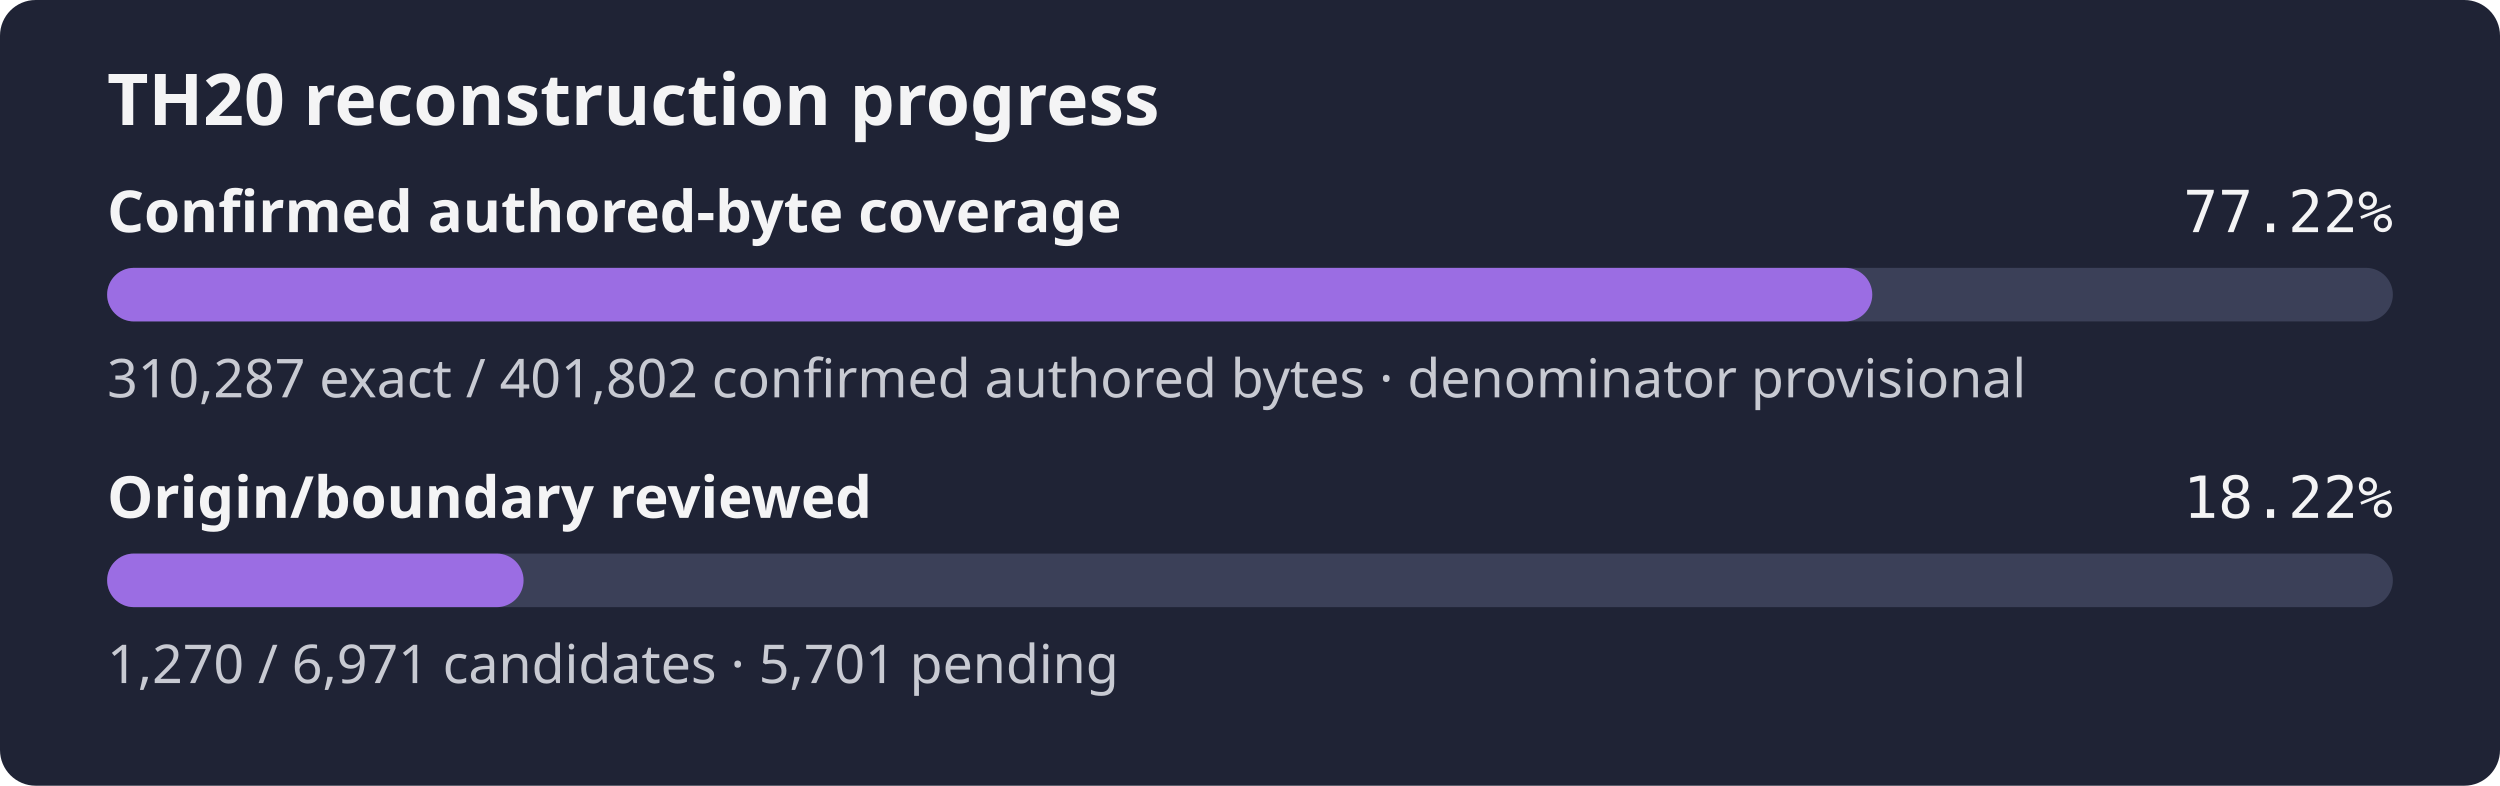
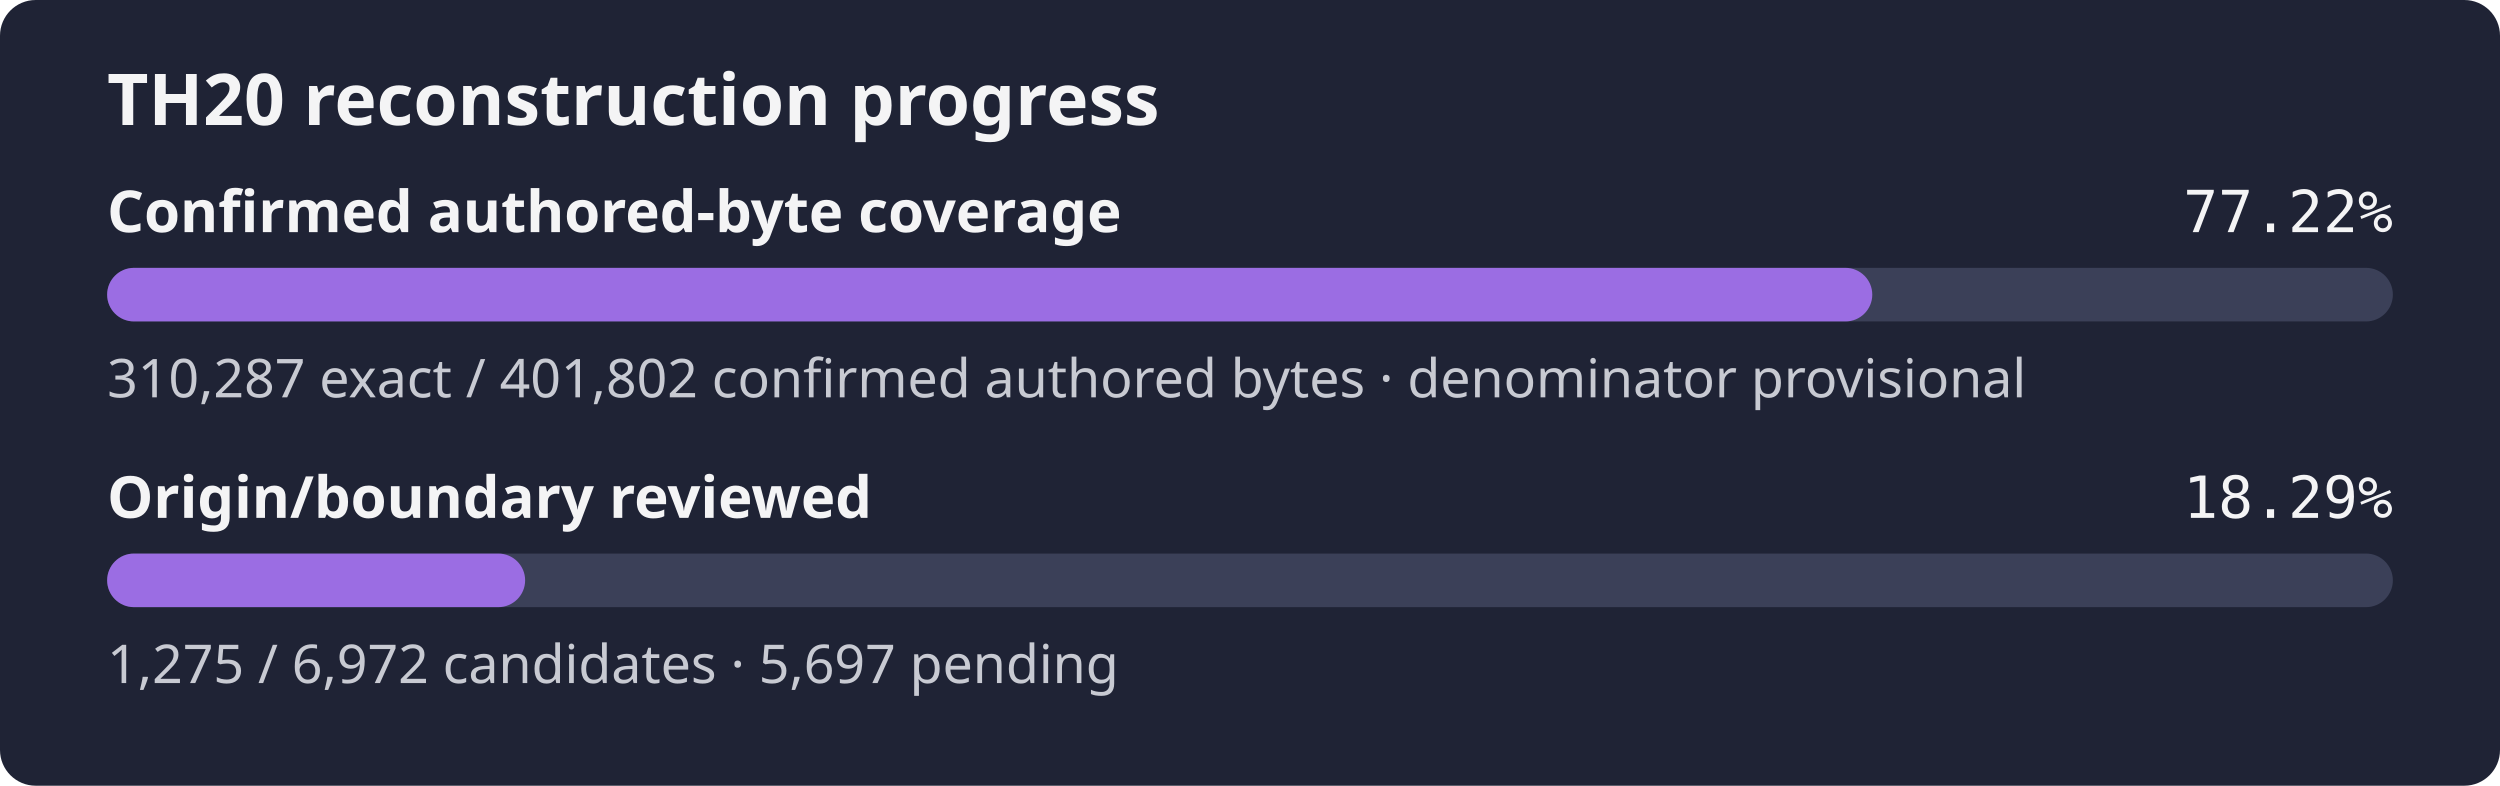
- <svg xmlns="http://www.w3.org/2000/svg" width="560" height="176" role="img" aria-label="TH20 reconstruction progress: 77.22% of the confirmed authored-byte set is exact, origin review 18.22%">
+ <svg xmlns="http://www.w3.org/2000/svg" width="560" height="176" role="img" aria-label="TH20 reconstruction progress: 77.22% of the confirmed authored-byte set is exact, origin review 18.29%">
  <rect width="560" height="176" rx="8" fill="#1f2335" />
  <text x="24" y="28" fill="#f4f4f5" font-family="sans-serif" font-size="16" font-weight="600">TH20 reconstruction progress</text>
  <text x="24" y="52" fill="#f4f4f5" font-family="sans-serif" font-size="13" font-weight="600">Confirmed authored-byte coverage</text>
  <text x="536" y="52" fill="#f4f4f5" text-anchor="end" font-family="monospace" font-size="13">77.22%</text>
  <rect x="24" y="60" width="512" height="12" rx="6" fill="#3b4058" />
  <rect x="24" y="60" width="395.39" height="12" rx="6" fill="#9b6de3" />
  <text x="24" y="89" fill="#c8cad2" font-family="sans-serif" font-size="12">310,287 exact / 401,802 confirmed authored bytes · denominator provisional</text>
  <text x="24" y="116" fill="#f4f4f5" font-family="sans-serif" font-size="13" font-weight="600">Origin/boundary reviewed</text>
-   <text x="536" y="116" fill="#f4f4f5" text-anchor="end" font-family="monospace" font-size="13">18.22%</text>
+   <text x="536" y="116" fill="#f4f4f5" text-anchor="end" font-family="monospace" font-size="13">18.29%</text>
  <rect x="24" y="124" width="512" height="12" rx="6" fill="#3b4058" />
-   <rect x="24" y="124" width="93.28" height="12" rx="6" fill="#9b6de3" />
-   <text x="24" y="153" fill="#c8cad2" font-family="sans-serif" font-size="12">1,270 / 6,971 candidates · 5,701 pending</text>
+   <rect x="24" y="124" width="93.63" height="12" rx="6" fill="#9b6de3" />
+   <text x="24" y="153" fill="#c8cad2" font-family="sans-serif" font-size="12">1,275 / 6,972 candidates · 5,697 pending</text>
</svg>
